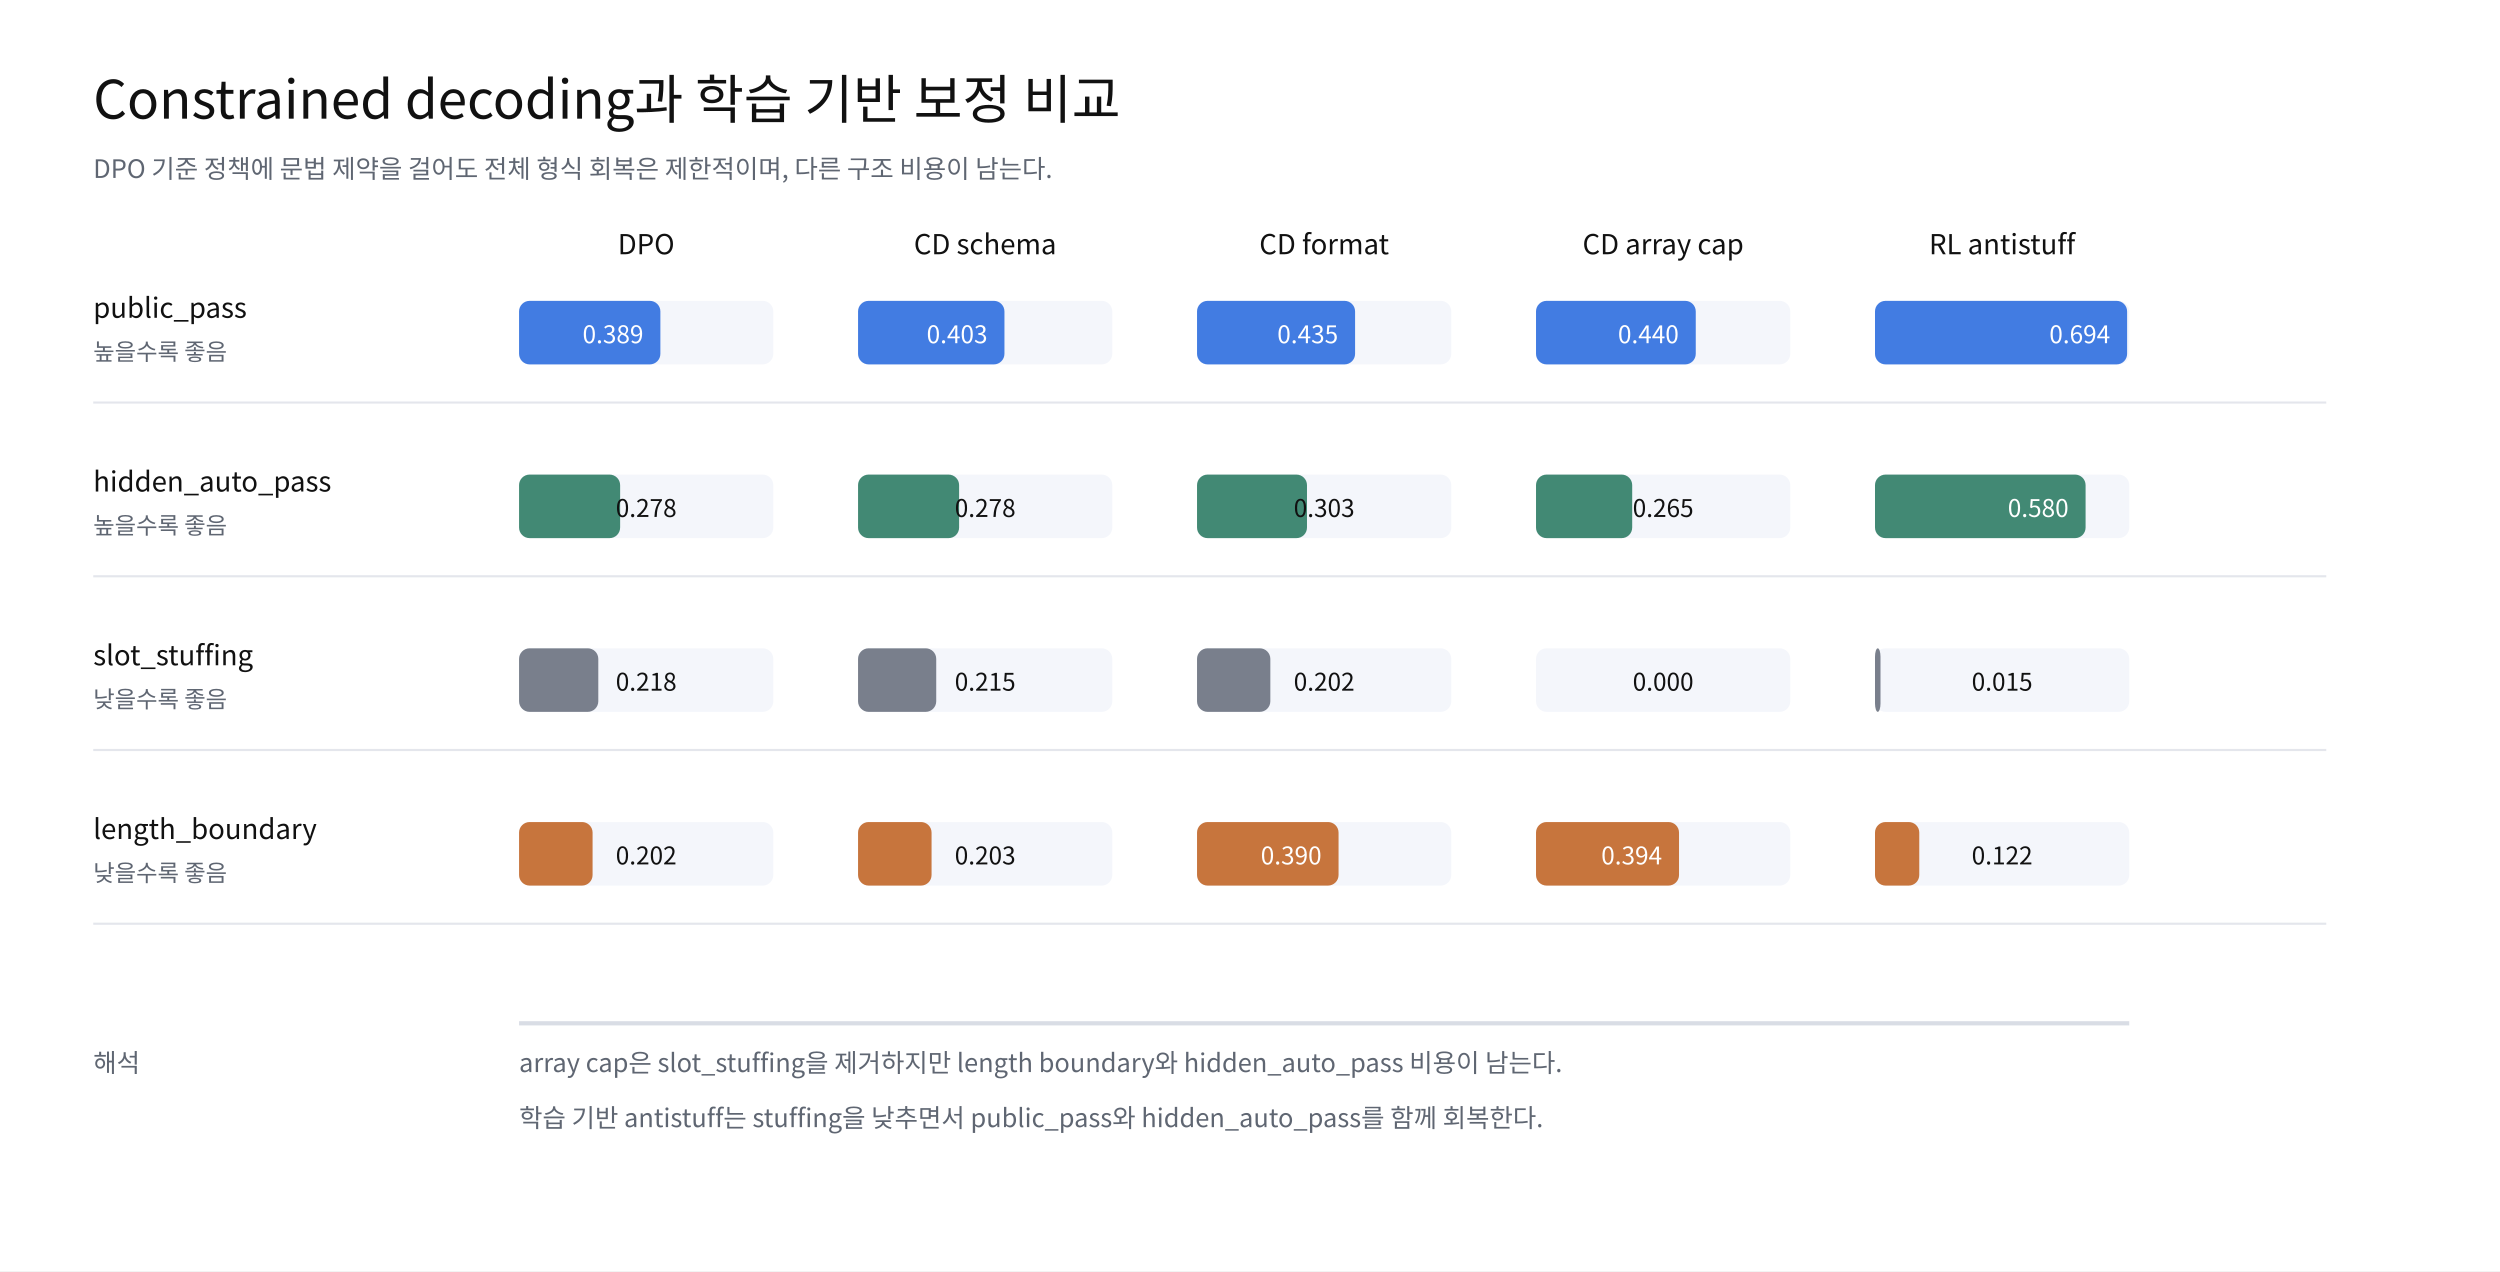
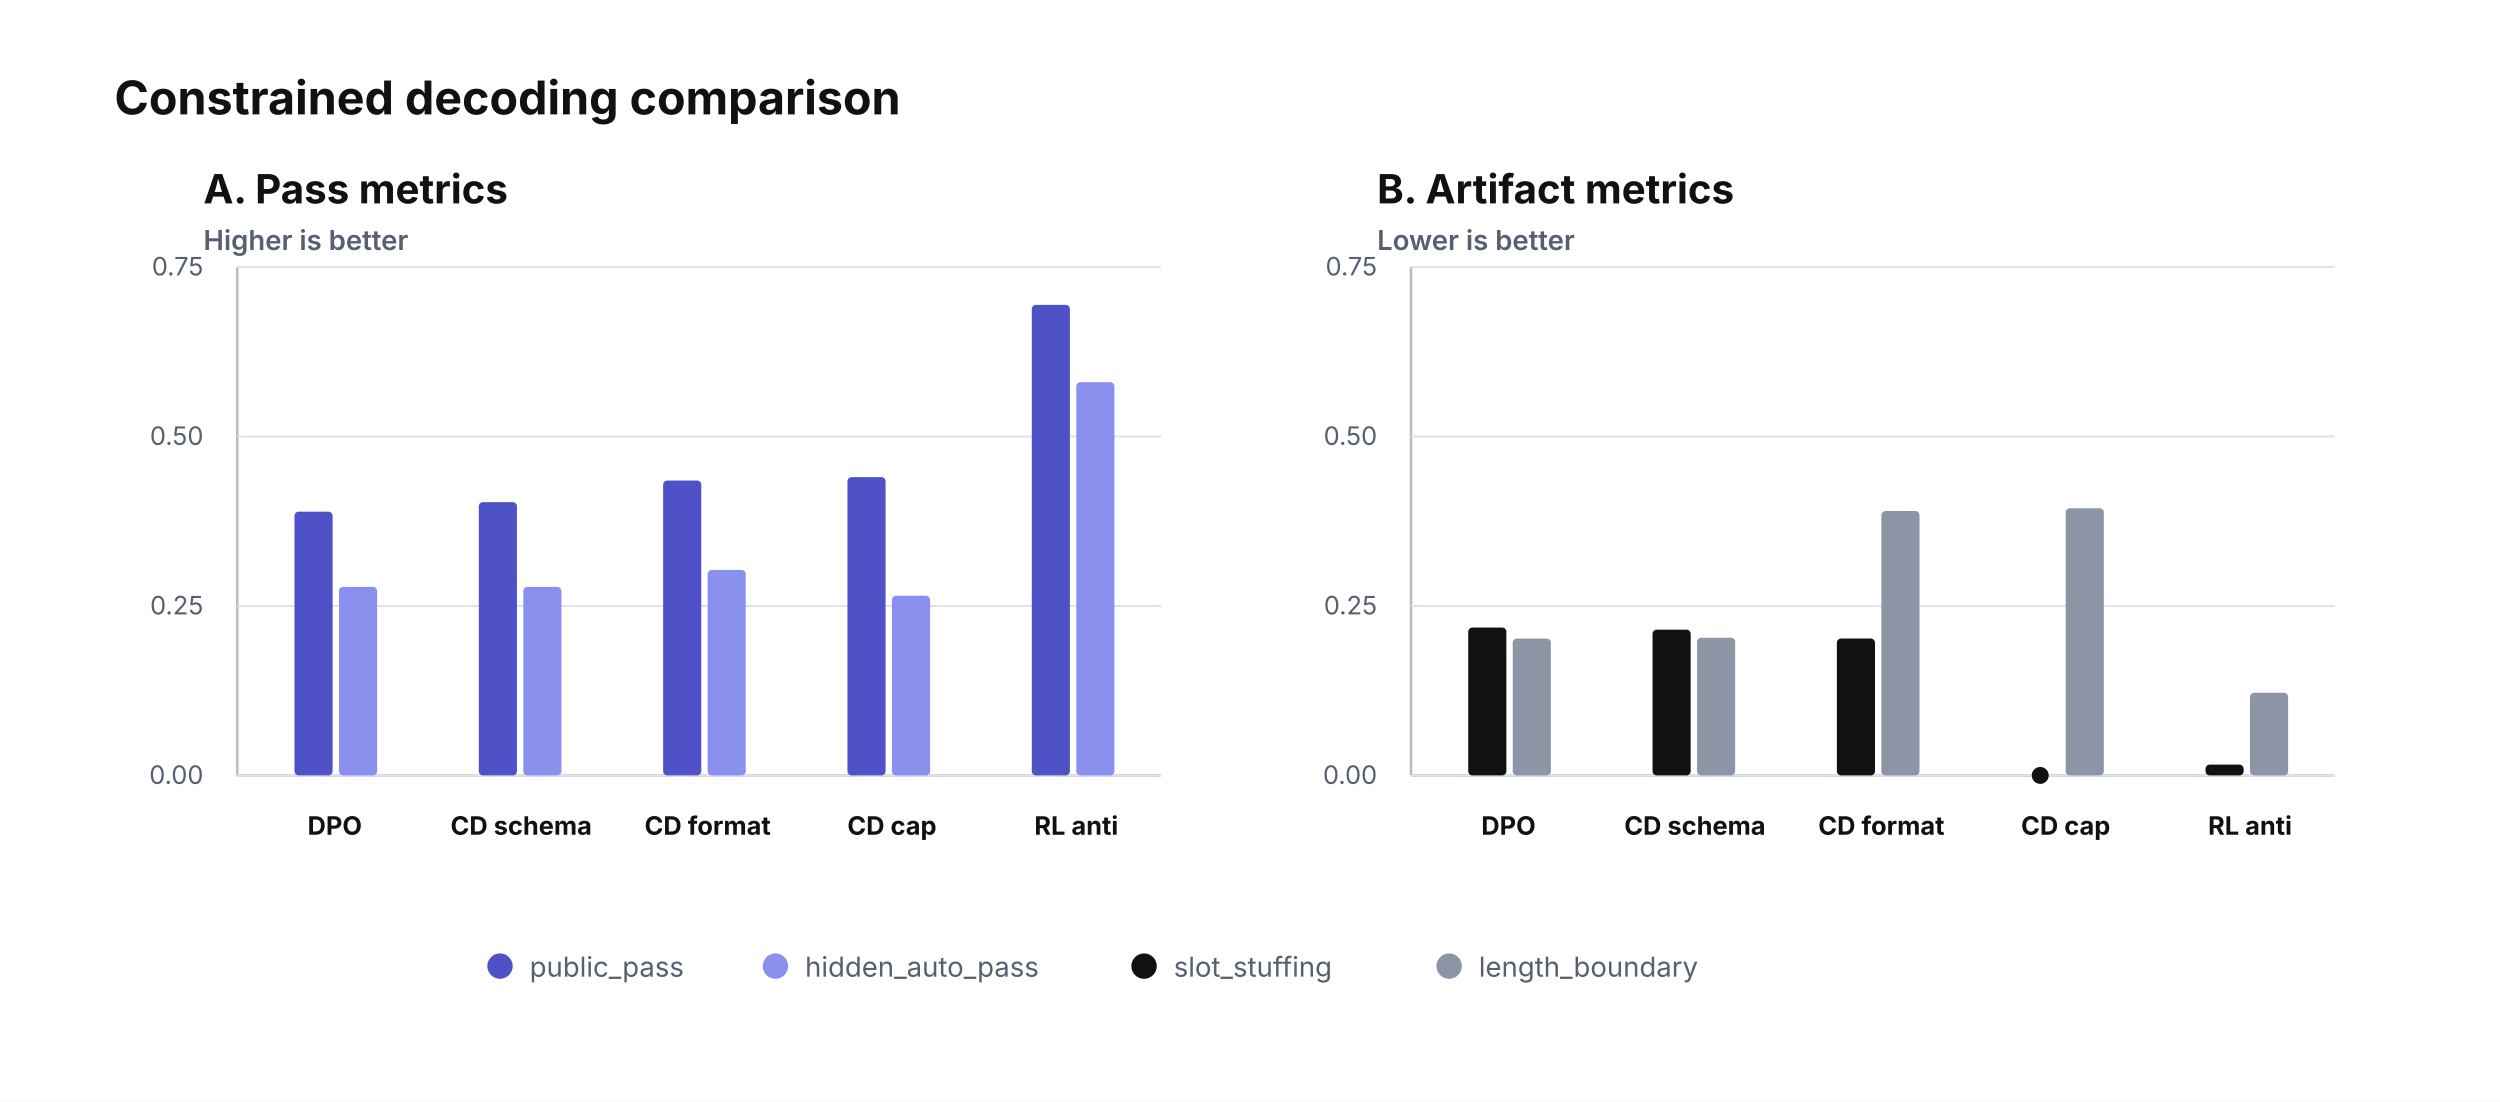
- <svg xmlns="http://www.w3.org/2000/svg" width="1180" height="600" viewBox="0 0 1180 600" role="img" aria-labelledby="title desc">
+ <svg xmlns="http://www.w3.org/2000/svg" viewBox="0 0 1180 520" role="img" aria-labelledby="title desc">
  <defs>
    <style>
-       text { font-family: system-ui, -apple-system, BlinkMacSystemFont, "Apple SD Gothic Neo", "Noto Sans CJK KR", "Malgun Gothic", "Segoe UI", sans-serif; letter-spacing: 0; }
-       .title { fill: #111111; font-size: 25px; font-weight: 500; }
-       .label { fill: #111111; font-size: 13px; font-weight: 500; }
-       .small { fill: #5f6672; font-size: 12px; font-weight: 400; }
-       .tick { fill: #5f6672; font-size: 11px; font-weight: 400; }
-       .value { fill: #111111; font-size: 11.5px; font-weight: 500; }
-       .value-on-bar { fill: #ffffff; font-size: 11.5px; font-weight: 500; }
-       .grid { stroke: #d9dde5; stroke-width: 1; opacity: 0.72; }
-     </style>
+     text { font-family: Inter, "Segoe UI", Roboto, Helvetica, Arial, sans-serif; letter-spacing: 0; }
+     .title { fill: #111111; font-size: 22px; font-weight: 700; }
+     .panel-title { fill: #111111; font-size: 19px; font-weight: 700; }
+     .axis { stroke: #b8bec8; stroke-width: 1.2; }
+     .grid { stroke: #dfe3eb; stroke-width: 1; }
+     .tick { fill: #566070; font-size: 12px; }
+     .label { fill: #566070; font-size: 13px; font-weight: 600; }
+     .method { fill: #111111; font-size: 12px; font-weight: 700; }
+     .value { fill: #111111; font-size: 10px; font-weight: 700; }
+     .legend { fill: #566070; font-size: 13px; }
+   </style>
  </defs>
-   <rect width="1180" height="600" fill="#ffffff" />
-   <text x="44" y="56" class="title">Constrained decoding과 학습 기반 보정 비교</text>
-   <text x="44" y="84" class="small">DPO 기준 정책에 문법 제약을 걸어도 전체 형식 회복은 제한적이며, 다른 구조 비용이 남는다.</text>
-   <text x="305" y="120" text-anchor="middle" class="label">DPO</text>
-   <text x="465" y="120" text-anchor="middle" class="label">CD schema</text>
-   <text x="625" y="120" text-anchor="middle" class="label">CD format</text>
-   <text x="785" y="120" text-anchor="middle" class="label">CD array cap</text>
-   <text x="945" y="120" text-anchor="middle" class="label">RL antistuff</text>
-   <line x1="44" y1="190" x2="1098" y2="190" class="grid" />
-   <text x="44" y="150" class="label">public_pass</text>
-   <text x="44" y="170" class="tick">높을수록 좋음</text>
-   <rect x="245" y="142" width="120" height="30" rx="5" fill="#f4f6fb" />
-   <rect x="245" y="142" width="66.7" height="30" rx="5" fill="#2f6fdf" opacity="0.9" />
-   <text x="303.7" y="162" text-anchor="end" class="value-on-bar">0.389</text>
-   <rect x="405" y="142" width="120" height="30" rx="5" fill="#f4f6fb" />
-   <rect x="405" y="142" width="69.1" height="30" rx="5" fill="#2f6fdf" opacity="0.9" />
-   <text x="466.1" y="162" text-anchor="end" class="value-on-bar">0.403</text>
-   <rect x="565" y="142" width="120" height="30" rx="5" fill="#f4f6fb" />
-   <rect x="565" y="142" width="74.6" height="30" rx="5" fill="#2f6fdf" opacity="0.9" />
-   <text x="631.6" y="162" text-anchor="end" class="value-on-bar">0.435</text>
-   <rect x="725" y="142" width="120" height="30" rx="5" fill="#f4f6fb" />
-   <rect x="725" y="142" width="75.4" height="30" rx="5" fill="#2f6fdf" opacity="0.9" />
-   <text x="792.4" y="162" text-anchor="end" class="value-on-bar">0.440</text>
-   <rect x="885" y="142" width="120" height="30" rx="5" fill="#f4f6fb" />
-   <rect x="885" y="142" width="119.0" height="30" rx="5" fill="#2f6fdf" opacity="0.9" />
-   <text x="996.0" y="162" text-anchor="end" class="value-on-bar">0.694</text>
-   <line x1="44" y1="272" x2="1098" y2="272" class="grid" />
-   <text x="44" y="232" class="label">hidden_auto_pass</text>
-   <text x="44" y="252" class="tick">높을수록 좋음</text>
-   <rect x="245" y="224" width="120" height="30" rx="5" fill="#f4f6fb" />
-   <rect x="245" y="224" width="47.7" height="30" rx="5" fill="#2f7d65" opacity="0.9" />
-   <text x="305" y="244" text-anchor="middle" class="value">0.278</text>
-   <rect x="405" y="224" width="120" height="30" rx="5" fill="#f4f6fb" />
-   <rect x="405" y="224" width="47.7" height="30" rx="5" fill="#2f7d65" opacity="0.9" />
-   <text x="465" y="244" text-anchor="middle" class="value">0.278</text>
-   <rect x="565" y="224" width="120" height="30" rx="5" fill="#f4f6fb" />
-   <rect x="565" y="224" width="51.9" height="30" rx="5" fill="#2f7d65" opacity="0.9" />
-   <text x="625" y="244" text-anchor="middle" class="value">0.303</text>
-   <rect x="725" y="224" width="120" height="30" rx="5" fill="#f4f6fb" />
-   <rect x="725" y="224" width="45.4" height="30" rx="5" fill="#2f7d65" opacity="0.9" />
-   <text x="785" y="244" text-anchor="middle" class="value">0.265</text>
-   <rect x="885" y="224" width="120" height="30" rx="5" fill="#f4f6fb" />
-   <rect x="885" y="224" width="99.4" height="30" rx="5" fill="#2f7d65" opacity="0.9" />
-   <text x="976.4" y="244" text-anchor="end" class="value-on-bar">0.580</text>
-   <line x1="44" y1="354" x2="1098" y2="354" class="grid" />
-   <text x="44" y="314" class="label">slot_stuffing</text>
-   <text x="44" y="334" class="tick">낮을수록 좋음</text>
-   <rect x="245" y="306" width="120" height="30" rx="5" fill="#f4f6fb" />
-   <rect x="245" y="306" width="37.4" height="30" rx="5" fill="#6b7280" opacity="0.9" />
-   <text x="305" y="326" text-anchor="middle" class="value">0.218</text>
-   <rect x="405" y="306" width="120" height="30" rx="5" fill="#f4f6fb" />
-   <rect x="405" y="306" width="36.9" height="30" rx="5" fill="#6b7280" opacity="0.9" />
-   <text x="465" y="326" text-anchor="middle" class="value">0.215</text>
-   <rect x="565" y="306" width="120" height="30" rx="5" fill="#f4f6fb" />
-   <rect x="565" y="306" width="34.6" height="30" rx="5" fill="#6b7280" opacity="0.9" />
-   <text x="625" y="326" text-anchor="middle" class="value">0.202</text>
-   <rect x="725" y="306" width="120" height="30" rx="5" fill="#f4f6fb" />
-   <text x="785" y="326" text-anchor="middle" class="value">0.000</text>
-   <rect x="885" y="306" width="120" height="30" rx="5" fill="#f4f6fb" />
-   <rect x="885" y="306" width="2.6" height="30" rx="4" fill="#6b7280" opacity="0.9" />
-   <text x="945" y="326" text-anchor="middle" class="value">0.015</text>
-   <line x1="44" y1="436" x2="1098" y2="436" class="grid" />
-   <text x="44" y="396" class="label">length_boundary</text>
-   <text x="44" y="416" class="tick">낮을수록 좋음</text>
-   <rect x="245" y="388" width="120" height="30" rx="5" fill="#f4f6fb" />
-   <rect x="245" y="388" width="34.7" height="30" rx="5" fill="#c36a2d" opacity="0.92" />
-   <text x="305" y="408" text-anchor="middle" class="value">0.202</text>
-   <rect x="405" y="388" width="120" height="30" rx="5" fill="#f4f6fb" />
-   <rect x="405" y="388" width="34.7" height="30" rx="5" fill="#c36a2d" opacity="0.92" />
-   <text x="465" y="408" text-anchor="middle" class="value">0.203</text>
-   <rect x="565" y="388" width="120" height="30" rx="5" fill="#f4f6fb" />
-   <rect x="565" y="388" width="66.8" height="30" rx="5" fill="#c36a2d" opacity="0.92" />
-   <text x="623.8" y="408" text-anchor="end" class="value-on-bar">0.390</text>
-   <rect x="725" y="388" width="120" height="30" rx="5" fill="#f4f6fb" />
-   <rect x="725" y="388" width="67.5" height="30" rx="5" fill="#c36a2d" opacity="0.92" />
-   <text x="784.5" y="408" text-anchor="end" class="value-on-bar">0.394</text>
-   <rect x="885" y="388" width="120" height="30" rx="5" fill="#f4f6fb" />
-   <rect x="885" y="388" width="20.9" height="30" rx="5" fill="#c36a2d" opacity="0.92" />
-   <text x="945" y="408" text-anchor="middle" class="value">0.122</text>
-   <rect x="245" y="482" width="760" height="2" fill="#d9dde5" />
-   <text x="44" y="506" class="small">해석</text>
-   <text x="245" y="506" class="small">array cap은 slot_stuffing을 제거하지만 length boundary와 hidden_auto_pass 비용이 남는다.</text>
-   <text x="245" y="532" class="small">학습 기반 antistuff는 stuffing을 낮추면서 public_pass와 hidden_auto_pass를 함께 회복한다.</text>
+   <rect width="1180" height="520" fill="#ffffff" />
+   <text x="54" y="54" class="title">Constrained decoding comparison</text>
+   <text x="96" y="96" class="panel-title">A. Pass metrics</text>
+   <text x="96" y="118" class="label">Higher is better</text>
+   <line x1="112" y1="366" x2="548" y2="366" class="axis" />
+   <line x1="112" y1="126" x2="112" y2="366" class="axis" />
+   <line x1="112" y1="366" x2="548" y2="366" class="grid" />
+   <line x1="112" y1="286" x2="548" y2="286" class="grid" />
+   <line x1="112" y1="206" x2="548" y2="206" class="grid" />
+   <line x1="112" y1="126" x2="548" y2="126" class="grid" />
+   <text x="96" y="370" text-anchor="end" class="tick">0.00</text>
+   <text x="96" y="290" text-anchor="end" class="tick">0.25</text>
+   <text x="96" y="210" text-anchor="end" class="tick">0.50</text>
+   <text x="96" y="130" text-anchor="end" class="tick">0.75</text>
+   <rect x="139" y="241.5" width="18" height="124.5" rx="2" fill="#4f52c6" />
+   <rect x="160" y="277.0" width="18" height="89.0" rx="2" fill="#8a90ee" />
+   <text x="158" y="394" text-anchor="middle" class="method">DPO</text>
+   <rect x="226" y="237.0" width="18" height="129.0" rx="2" fill="#4f52c6" />
+   <rect x="247" y="277.0" width="18" height="89.0" rx="2" fill="#8a90ee" />
+   <text x="246" y="394" text-anchor="middle" class="method">CD schema</text>
+   <rect x="313" y="226.8" width="18" height="139.2" rx="2" fill="#4f52c6" />
+   <rect x="334" y="269.0" width="18" height="97.0" rx="2" fill="#8a90ee" />
+   <text x="334" y="394" text-anchor="middle" class="method">CD format</text>
+   <rect x="400" y="225.2" width="18" height="140.8" rx="2" fill="#4f52c6" />
+   <rect x="421" y="281.2" width="18" height="84.8" rx="2" fill="#8a90ee" />
+   <text x="421" y="394" text-anchor="middle" class="method">CD cap</text>
+   <rect x="487" y="143.9" width="18" height="222.1" rx="2" fill="#4f52c6" />
+   <rect x="508" y="180.4" width="18" height="185.6" rx="2" fill="#8a90ee" />
+   <text x="508" y="394" text-anchor="middle" class="method">RL anti</text>
+   <text x="650" y="96" class="panel-title">B. Artifact metrics</text>
+   <text x="650" y="118" class="label">Lower is better</text>
+   <line x1="666" y1="366" x2="1102" y2="366" class="axis" />
+   <line x1="666" y1="126" x2="666" y2="366" class="axis" />
+   <line x1="666" y1="366" x2="1102" y2="366" class="grid" />
+   <line x1="666" y1="286" x2="1102" y2="286" class="grid" />
+   <line x1="666" y1="206" x2="1102" y2="206" class="grid" />
+   <line x1="666" y1="126" x2="1102" y2="126" class="grid" />
+   <text x="650" y="370" text-anchor="end" class="tick">0.00</text>
+   <text x="650" y="290" text-anchor="end" class="tick">0.25</text>
+   <text x="650" y="210" text-anchor="end" class="tick">0.50</text>
+   <text x="650" y="130" text-anchor="end" class="tick">0.75</text>
+   <rect x="693" y="296.2" width="18" height="69.8" rx="2" fill="#111111" />
+   <rect x="714" y="301.4" width="18" height="64.6" rx="2" fill="#8b95a5" />
+   <text x="712" y="394" text-anchor="middle" class="method">DPO</text>
+   <rect x="780" y="297.2" width="18" height="68.8" rx="2" fill="#111111" />
+   <rect x="801" y="301.0" width="18" height="65.0" rx="2" fill="#8b95a5" />
+   <text x="800" y="394" text-anchor="middle" class="method">CD schema</text>
+   <rect x="867" y="301.4" width="18" height="64.6" rx="2" fill="#111111" />
+   <rect x="888" y="241.2" width="18" height="124.8" rx="2" fill="#8b95a5" />
+   <text x="888" y="394" text-anchor="middle" class="method">CD format</text>
+   <rect x="954" y="366" width="18" height="0" rx="2" fill="#111111" />
+   <rect x="975" y="239.9" width="18" height="126.1" rx="2" fill="#8b95a5" />
+   <circle cx="963" cy="366" r="4" fill="#111111" />
+   <text x="975" y="394" text-anchor="middle" class="method">CD cap</text>
+   <rect x="1041" y="360.9" width="18" height="5.1" rx="2" fill="#111111" />
+   <rect x="1062" y="327.0" width="18" height="39.0" rx="2" fill="#8b95a5" />
+   <text x="1062" y="394" text-anchor="middle" class="method">RL anti</text>
+   <circle cx="236" cy="456" r="6" fill="#4f52c6" />
+   <text x="250" y="461" class="legend">public_pass</text>
+   <circle cx="366" cy="456" r="6" fill="#8a90ee" />
+   <text x="380" y="461" class="legend">hidden_auto_pass</text>
+   <circle cx="540" cy="456" r="6" fill="#111111" />
+   <text x="554" y="461" class="legend">slot_stuffing</text>
+   <circle cx="684" cy="456" r="6" fill="#8b95a5" />
+   <text x="698" y="461" class="legend">length_boundary</text>
</svg>
